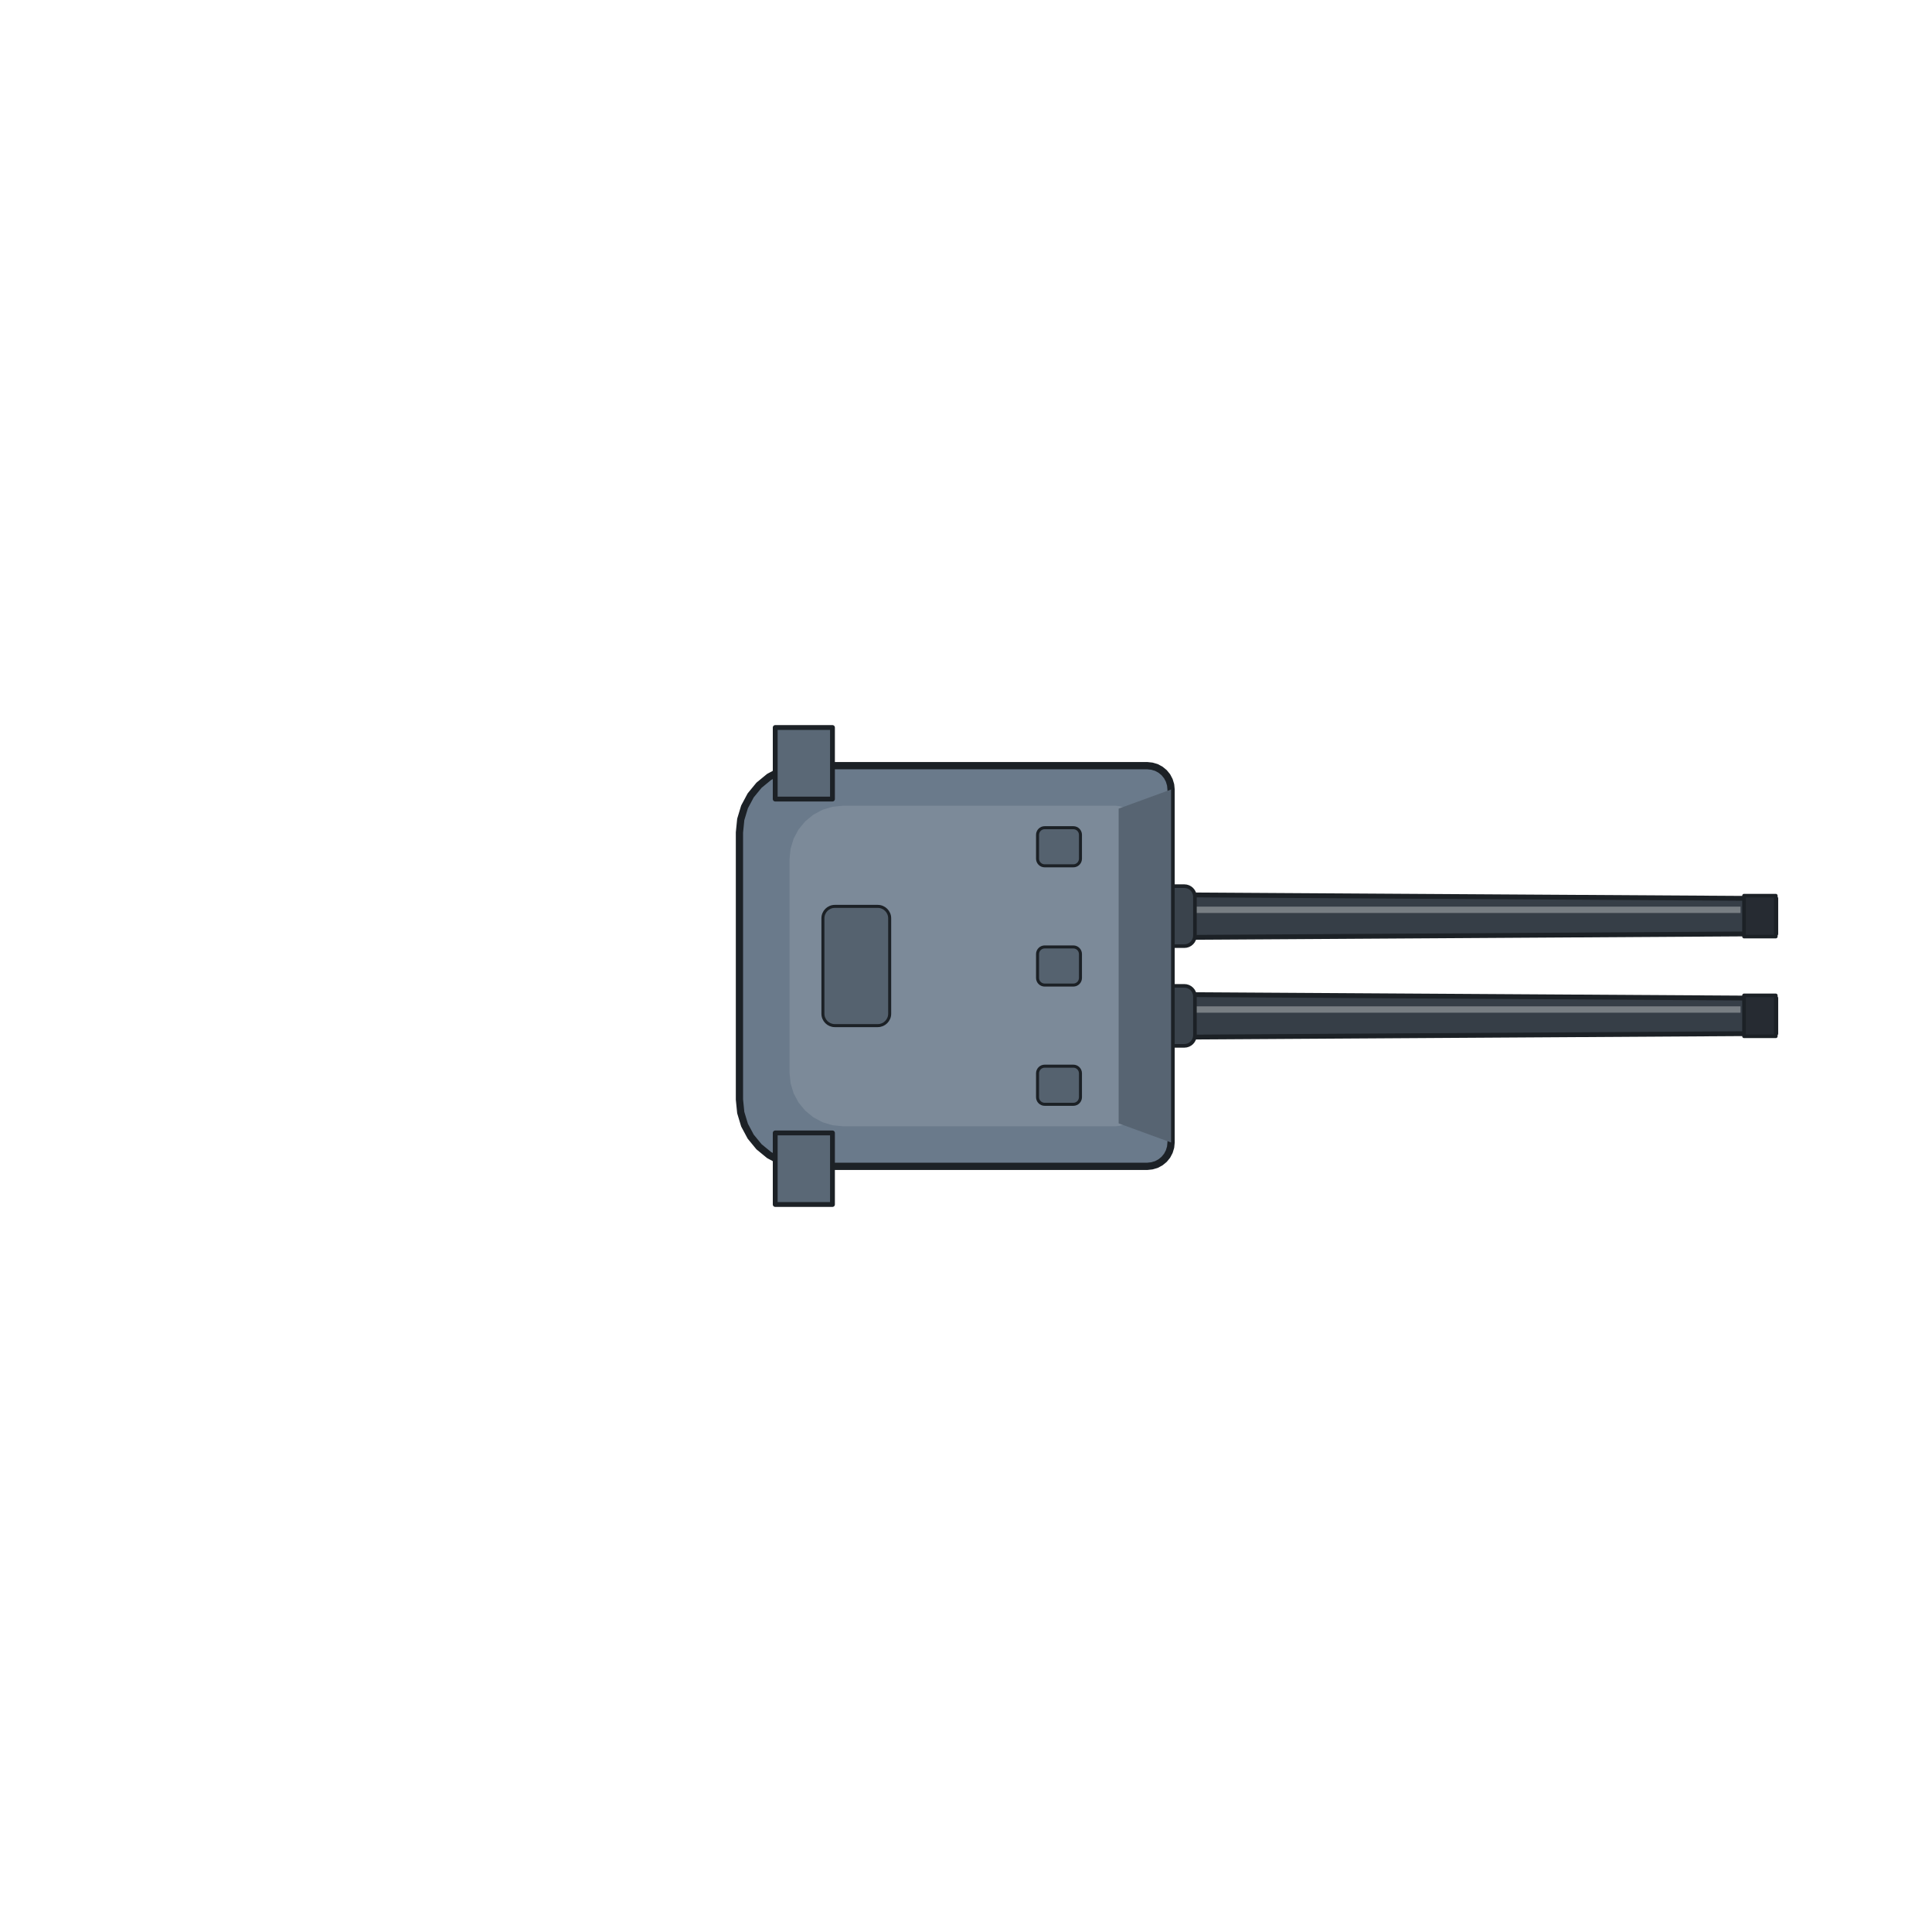
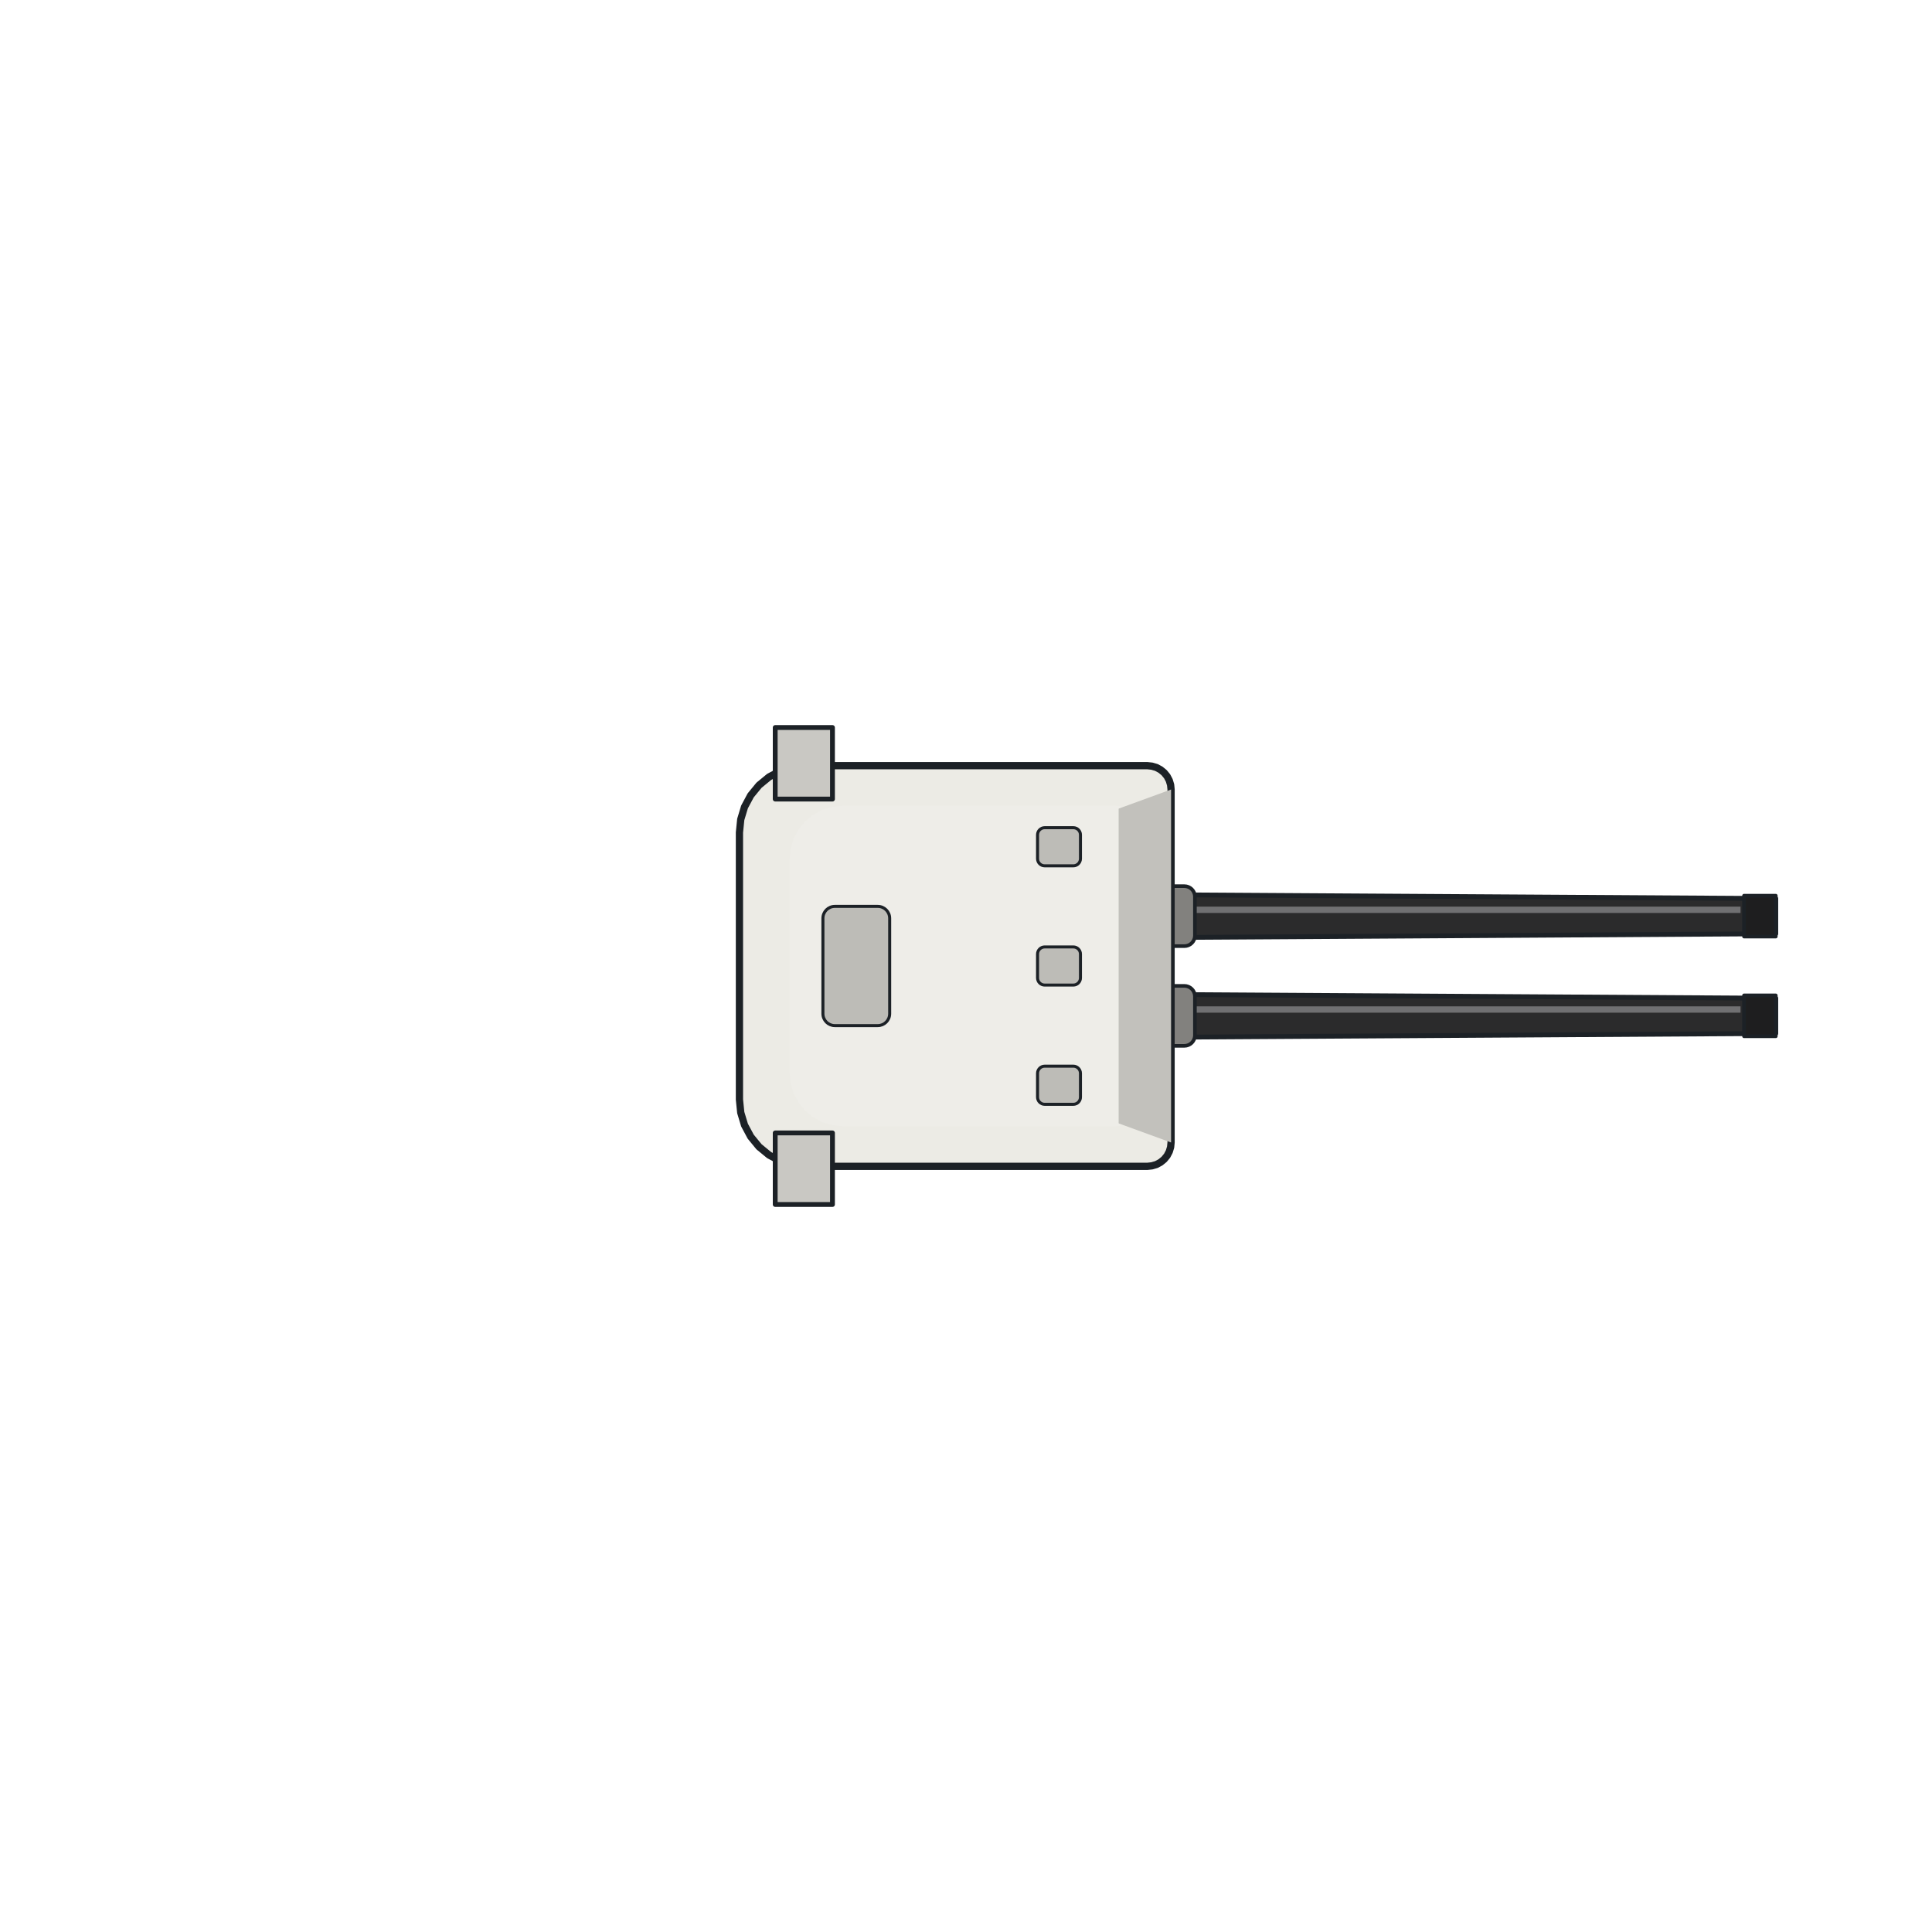
<svg xmlns="http://www.w3.org/2000/svg" width="384" height="384" viewBox="-19.2 -19.2 38.4 38.4" shape-rendering="geometricPrecision">
  <defs />
-   <path d="M2.37,-1.426 L16.095,-1.341 L16.095,-0.641 L2.37,-0.556 Z" fill="#363e47" stroke="#1c2126" stroke-width="0.096" stroke-linejoin="round" />
-   <line x1="2.37" y1="-1.117" x2="15.394" y2="-1.117" stroke="#afb2b5" stroke-width="0.126" stroke-opacity="0.55" />
-   <rect x="15.464" y="-1.398" width="0.631" height="0.813" fill="#262b32" stroke="#1c2126" stroke-width="0.072" stroke-linejoin="round" />
-   <path d="M2.37,0.556 L16.095,0.641 L16.095,1.341 L2.37,1.426 Z" fill="#363e47" stroke="#1c2126" stroke-width="0.096" stroke-linejoin="round" />
-   <line x1="2.37" y1="0.865" x2="15.394" y2="0.865" stroke="#afb2b5" stroke-width="0.126" stroke-opacity="0.55" />
-   <rect x="15.464" y="0.584" width="0.631" height="0.813" fill="#262b32" stroke="#1c2126" stroke-width="0.072" stroke-linejoin="round" />
-   <rect x="3.602" y="-1.587" width="0.948" height="1.192" rx="0.21" fill="#3a434c" stroke="#1c2126" stroke-width="0.072" stroke-linejoin="round" />
-   <rect x="3.602" y="0.395" width="0.948" height="1.192" rx="0.21" fill="#3a434c" stroke="#1c2126" stroke-width="0.072" stroke-linejoin="round" />
-   <path d="M3.602,-3.982 L3.695,-3.972 L3.784,-3.946 L3.866,-3.902 L3.938,-3.843 L3.997,-3.771 L4.04,-3.689 L4.067,-3.6 L4.076,-3.508 L4.076,3.508 L4.067,3.6 L4.04,3.689 L3.997,3.771 L3.938,3.843 L3.866,3.902 L3.784,3.946 L3.695,3.972 L3.602,3.982 L-3.176,3.982 L-3.435,3.956 L-3.684,3.881 L-3.913,3.758 L-4.114,3.593 L-4.279,3.392 L-4.402,3.162 L-4.477,2.913 L-4.503,2.654 L-4.503,-2.654 L-4.477,-2.913 L-4.402,-3.162 L-4.279,-3.392 L-4.114,-3.593 L-3.913,-3.758 L-3.684,-3.881 L-3.435,-3.956 L-3.176,-3.982 Z" fill="#6a7a8b" stroke="#1c2126" stroke-width="0.144" stroke-linejoin="round" />
-   <path d="M3.602,-3.982 L3.695,-3.972 L3.784,-3.946 L3.866,-3.902 L3.938,-3.843 L3.997,-3.771 L4.04,-3.689 L4.067,-3.6 L4.076,-3.508 L4.076,3.508 L4.067,3.6 L4.04,3.689 L3.997,3.771 L3.938,3.843 L3.866,3.902 L3.784,3.946 L3.695,3.972 L3.602,3.982 L-3.176,3.982 L-3.435,3.956 L-3.684,3.881 L-3.913,3.758 L-4.114,3.593 L-4.279,3.392 L-4.402,3.162 L-4.477,2.913 L-4.503,2.654 L-4.503,-2.654 L-4.477,-2.913 L-4.402,-3.162 L-4.279,-3.392 L-4.114,-3.593 L-3.913,-3.758 L-3.684,-3.881 L-3.435,-3.956 L-3.176,-3.982 Z" fill="#7c8a99" transform="translate(0.095,0) scale(0.8)" />
-   <path d="M4.076,-3.508 L4.076,3.508 L3.034,3.128 L3.034,-3.128 Z" fill="#576472" />
-   <path d="M-2.654,-4.74 L-2.654,-3.318 L-3.792,-3.318 L-3.792,-4.74 Z" fill="#5a6876" stroke="#1c2126" stroke-width="0.096" stroke-linejoin="round" />
-   <path d="M-2.654,3.318 L-2.654,4.74 L-3.792,4.74 L-3.792,3.318 Z" fill="#5a6876" stroke="#1c2126" stroke-width="0.096" stroke-linejoin="round" />
-   <rect x="1.422" y="-2.749" width="0.853" height="0.758" rx="0.142" fill="#55626f" stroke="#1c2126" stroke-width="0.06" stroke-linejoin="round" />
-   <rect x="1.422" y="-0.379" width="0.853" height="0.758" rx="0.142" fill="#55626f" stroke="#1c2126" stroke-width="0.06" stroke-linejoin="round" />
-   <rect x="1.422" y="1.991" width="0.853" height="0.758" rx="0.142" fill="#55626f" stroke="#1c2126" stroke-width="0.06" stroke-linejoin="round" />
-   <rect x="-2.844" y="-1.185" width="1.327" height="2.37" rx="0.237" fill="#55626f" stroke="#1c2126" stroke-width="0.06" stroke-linejoin="round" />
+   <path d="M2.37,-1.426 L16.095,-1.341 L16.095,-0.641 L2.37,-0.556 Z" fill="#2b2b2c" stroke="#1c2126" stroke-width="0.096" stroke-linejoin="round" />
+   <line x1="2.37" y1="-1.117" x2="15.394" y2="-1.117" stroke="#aaaaab" stroke-width="0.126" stroke-opacity="0.55" />
+   <rect x="15.464" y="-1.398" width="0.631" height="0.813" fill="#1e1e1f" stroke="#1c2126" stroke-width="0.072" stroke-linejoin="round" />
+   <path d="M2.37,0.556 L16.095,0.641 L16.095,1.341 L2.37,1.426 Z" fill="#2b2b2c" stroke="#1c2126" stroke-width="0.096" stroke-linejoin="round" />
+   <line x1="2.37" y1="0.865" x2="15.394" y2="0.865" stroke="#aaaaab" stroke-width="0.126" stroke-opacity="0.55" />
+   <rect x="15.464" y="0.584" width="0.631" height="0.813" fill="#1e1e1f" stroke="#1c2126" stroke-width="0.072" stroke-linejoin="round" />
+   <rect x="3.602" y="-1.587" width="0.948" height="1.192" rx="0.21" fill="#82817e" stroke="#1c2126" stroke-width="0.072" stroke-linejoin="round" />
+   <rect x="3.602" y="0.395" width="0.948" height="1.192" rx="0.21" fill="#82817e" stroke="#1c2126" stroke-width="0.072" stroke-linejoin="round" />
+   <path d="M3.602,-3.982 L3.695,-3.972 L3.784,-3.946 L3.866,-3.902 L3.938,-3.843 L3.997,-3.771 L4.04,-3.689 L4.067,-3.6 L4.076,-3.508 L4.076,3.508 L4.067,3.6 L4.04,3.689 L3.997,3.771 L3.938,3.843 L3.866,3.902 L3.784,3.946 L3.695,3.972 L3.602,3.982 L-3.176,3.982 L-3.435,3.956 L-3.684,3.881 L-3.913,3.758 L-4.114,3.593 L-4.279,3.392 L-4.402,3.162 L-4.477,2.913 L-4.503,2.654 L-4.503,-2.654 L-4.477,-2.913 L-4.402,-3.162 L-4.279,-3.392 L-4.114,-3.593 L-3.913,-3.758 L-3.684,-3.881 L-3.435,-3.956 L-3.176,-3.982 Z" fill="#ecebe5" stroke="#1c2126" stroke-width="0.144" stroke-linejoin="round" />
+   <path d="M3.602,-3.982 L3.695,-3.972 L3.784,-3.946 L3.866,-3.902 L3.938,-3.843 L3.997,-3.771 L4.04,-3.689 L4.067,-3.6 L4.076,-3.508 L4.076,3.508 L4.067,3.6 L4.04,3.689 L3.997,3.771 L3.938,3.843 L3.866,3.902 L3.784,3.946 L3.695,3.972 L3.602,3.982 L-3.176,3.982 L-3.435,3.956 L-3.684,3.881 L-3.913,3.758 L-4.114,3.593 L-4.279,3.392 L-4.402,3.162 L-4.477,2.913 L-4.503,2.654 L-4.503,-2.654 L-4.477,-2.913 L-4.402,-3.162 L-4.279,-3.392 L-4.114,-3.593 L-3.913,-3.758 L-3.684,-3.881 L-3.435,-3.956 L-3.176,-3.982 Z" fill="#eeede8" transform="translate(0.095,0) scale(0.8)" />
+   <path d="M4.076,-3.508 L4.076,3.508 L3.034,3.128 L3.034,-3.128 Z" fill="#c2c1bc" />
+   <path d="M-2.654,-4.74 L-2.654,-3.318 L-3.792,-3.318 L-3.792,-4.74 Z" fill="#c9c8c3" stroke="#1c2126" stroke-width="0.096" stroke-linejoin="round" />
+   <path d="M-2.654,3.318 L-2.654,4.74 L-3.792,4.74 L-3.792,3.318 Z" fill="#c9c8c3" stroke="#1c2126" stroke-width="0.096" stroke-linejoin="round" />
+   <rect x="1.422" y="-2.749" width="0.853" height="0.758" rx="0.142" fill="#bdbcb7" stroke="#1c2126" stroke-width="0.06" stroke-linejoin="round" />
+   <rect x="1.422" y="-0.379" width="0.853" height="0.758" rx="0.142" fill="#bdbcb7" stroke="#1c2126" stroke-width="0.06" stroke-linejoin="round" />
+   <rect x="1.422" y="1.991" width="0.853" height="0.758" rx="0.142" fill="#bdbcb7" stroke="#1c2126" stroke-width="0.06" stroke-linejoin="round" />
+   <rect x="-2.844" y="-1.185" width="1.327" height="2.37" rx="0.237" fill="#bdbcb7" stroke="#1c2126" stroke-width="0.06" stroke-linejoin="round" />
</svg>
